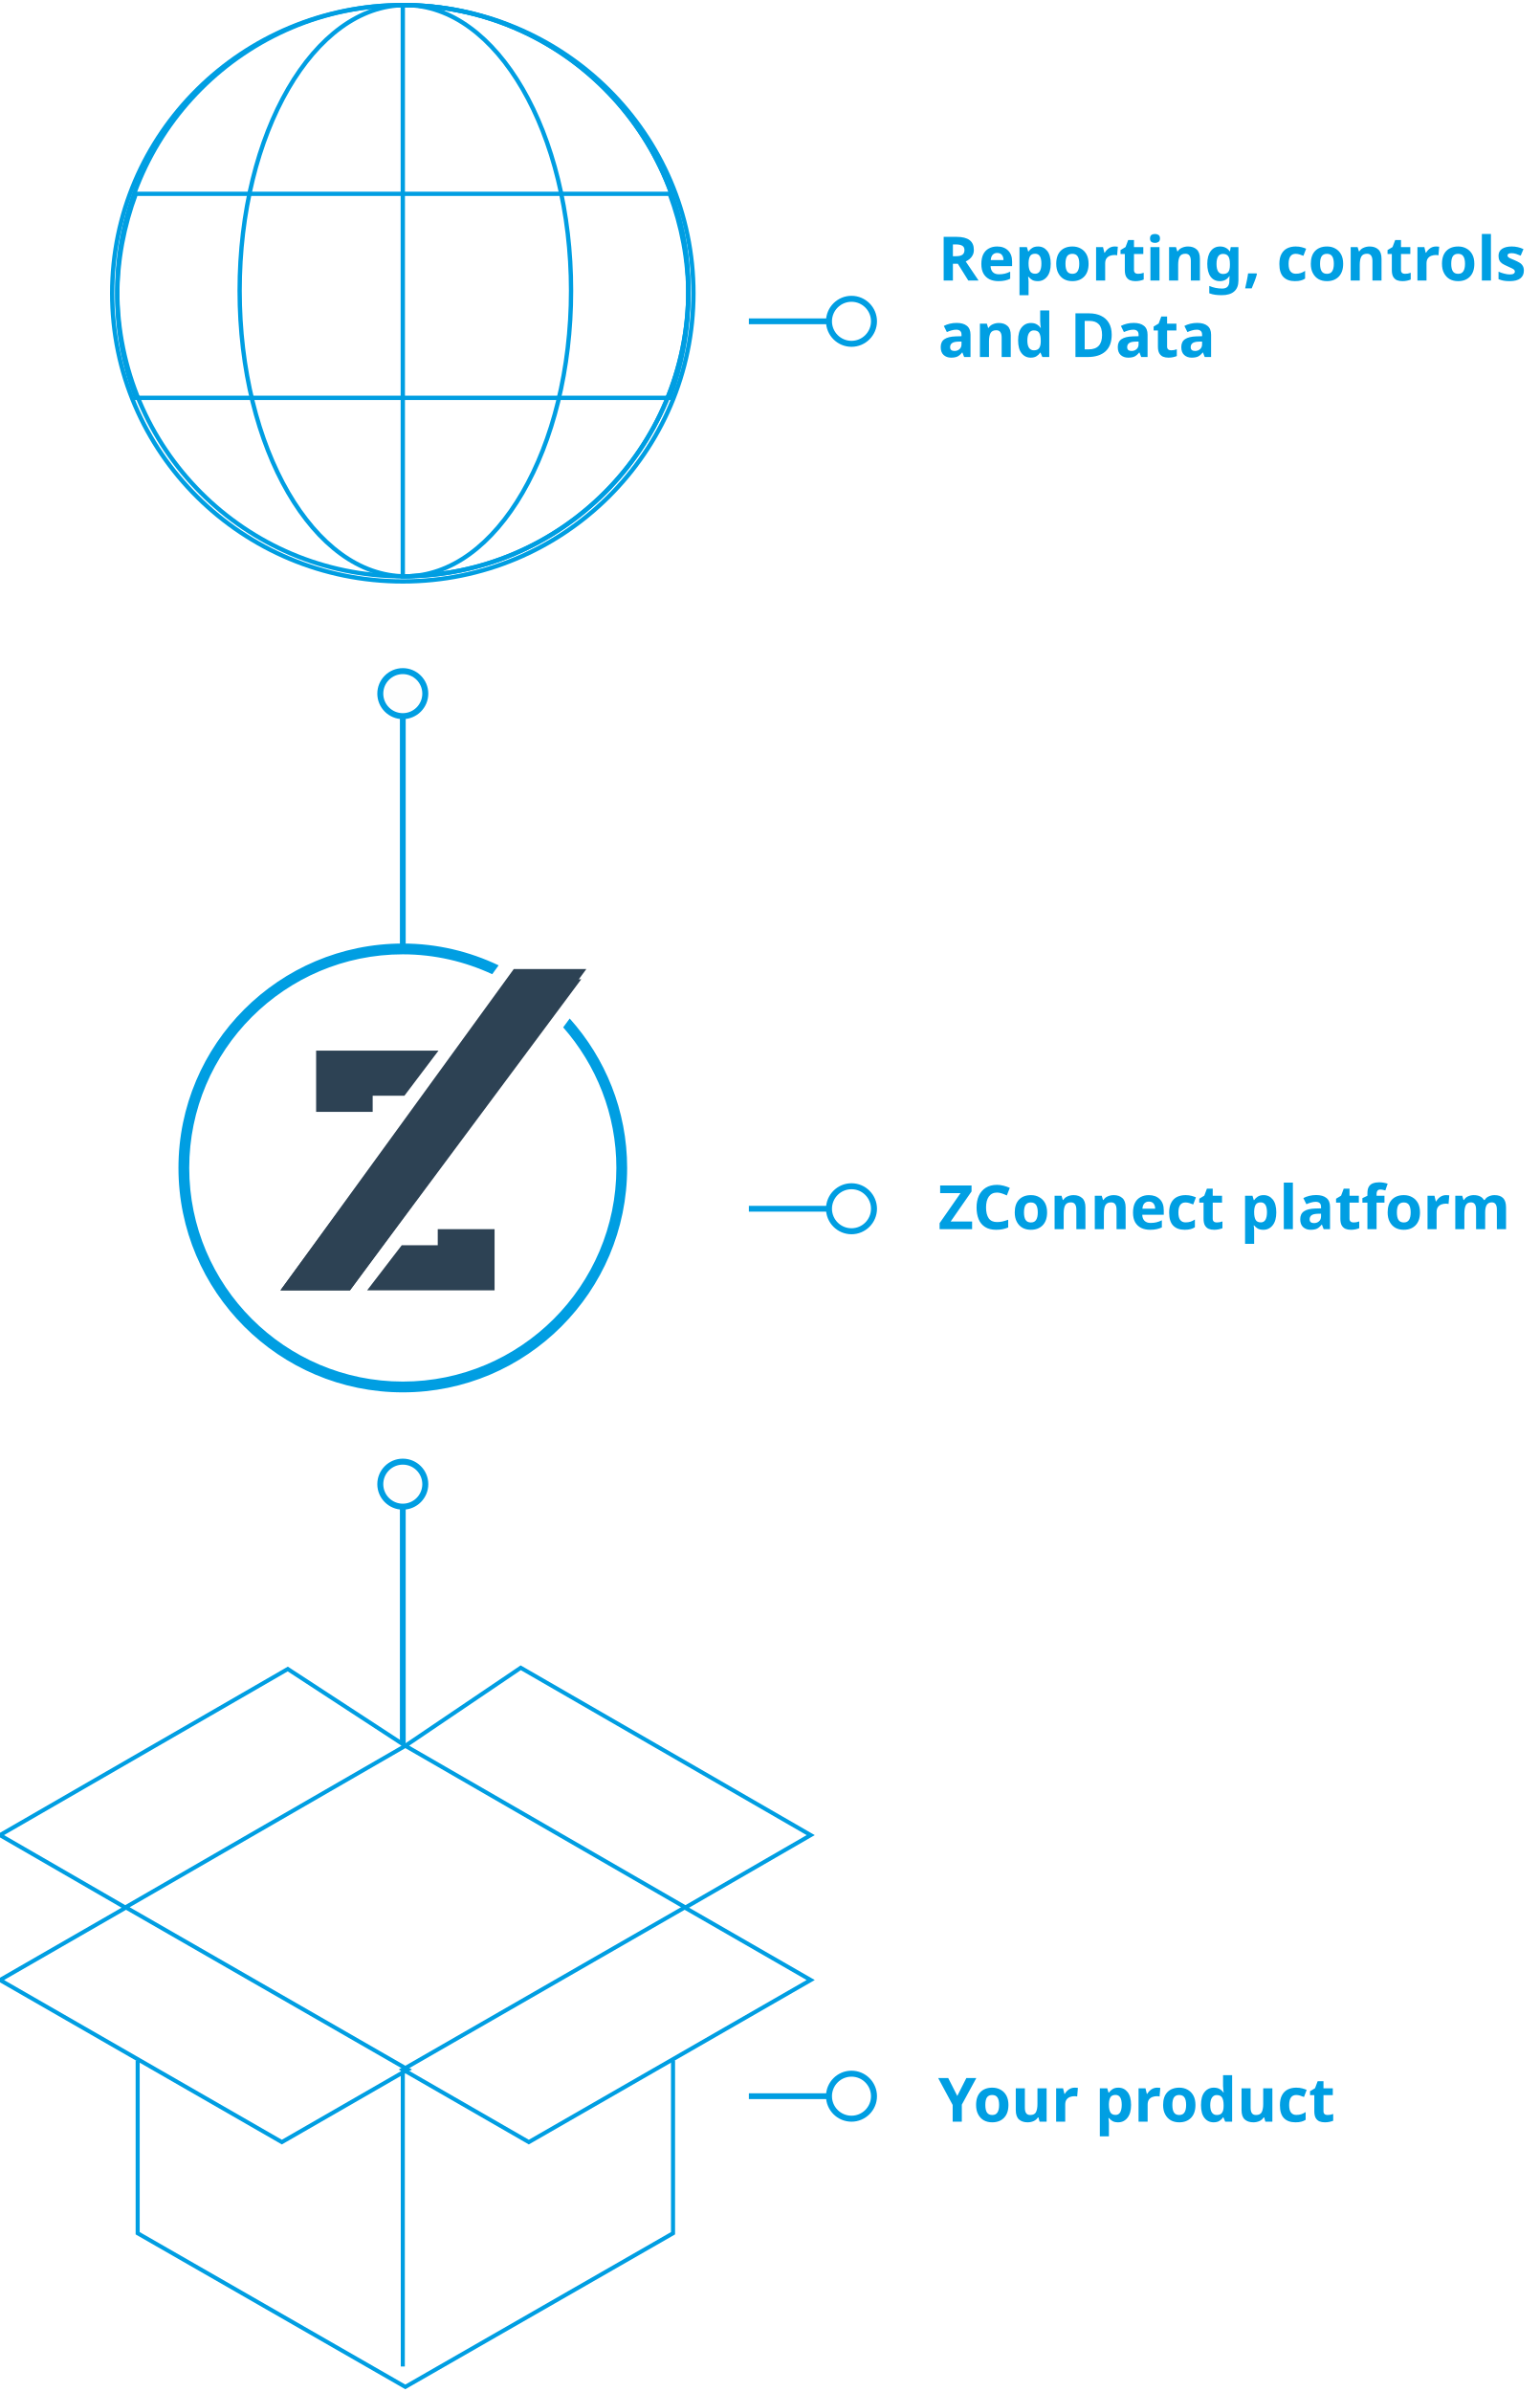
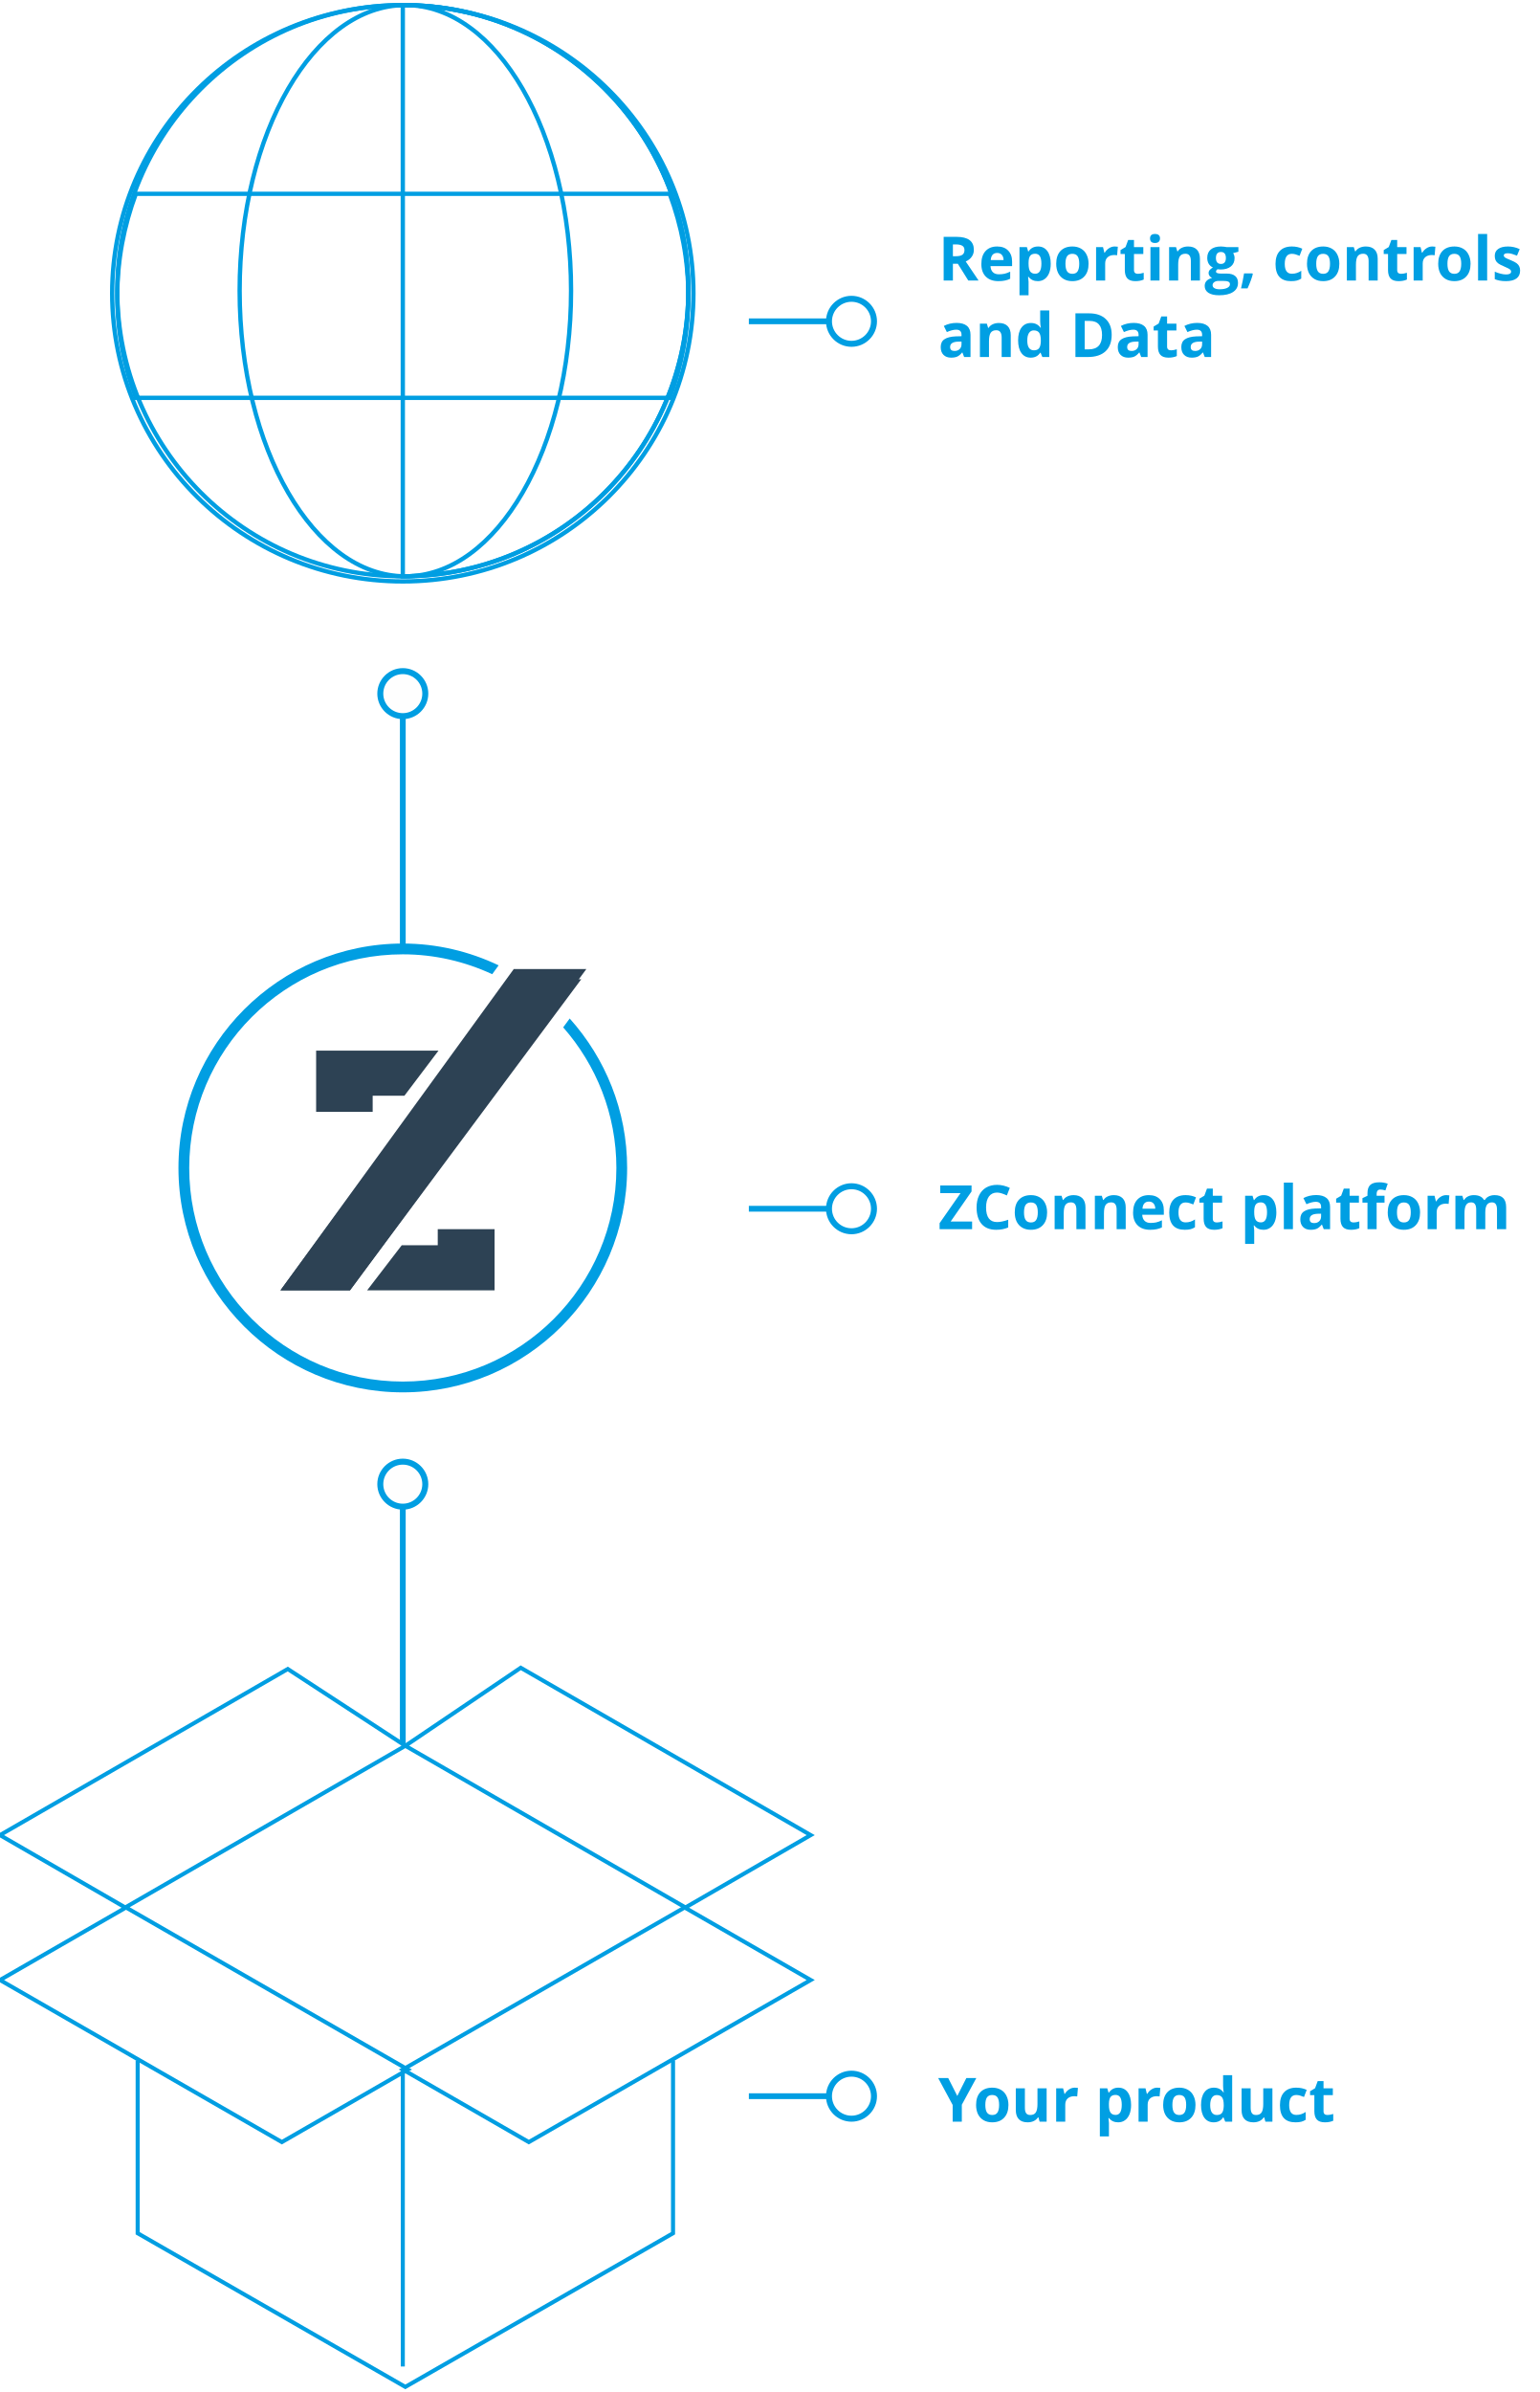
<svg xmlns="http://www.w3.org/2000/svg" width="302" height="469" viewBox="0 0 302 469">
  <g fill="none" fill-rule="evenodd">
    <path d="M136 57.503C136 88.703 110.479 114 79.001 114 47.517 114 22 88.703 22 57.503 22 26.299 47.517 1 79.001 1 110.479 1 136 26.3 136 57.503z" stroke="#009EE2" stroke-width=".847" />
    <path d="M135 56.999C135 87.927 109.923 113 78.998 113 48.069 113 23 87.927 23 56.999 23 26.075 48.069 1 78.998 1 109.923 1 135 26.075 135 56.999z" stroke="#009EE2" stroke-width=".847" />
    <path d="M112 56.999C112 87.927 97.448 113 79.508 113 61.56 113 47 87.927 47 56.999 47 26.075 61.56 1 79.508 1 97.448 1 112 26.075 112 56.999z" stroke="#009EE2" stroke-width=".847" />
    <path d="M79 113c30.924 0 56-25.073 56-56.001C135 26.075 109.924 1 79 1v112z" stroke="#009EE2" stroke-width=".847" />
    <path d="M23 58.002c0 7.051 1.326 13.772 3.636 19.998h104.716c2.32-6.226 3.648-12.947 3.648-19.998 0-7.05-1.328-13.774-3.648-20.002H26.644C24.326 44.228 23 50.953 23 58.002z" stroke="#009EE2" stroke-width=".847" />
    <path fill="#2D4254" d="M99.773 192L55 253h13.633L114 192z" />
    <path d="M111.732 199.697l-1.275 1.736c6.472 7.377 10.43 17.007 10.43 27.568 0 23.096-18.787 41.884-41.885 41.884s-41.888-18.788-41.888-41.884c0-23.098 18.79-41.886 41.888-41.886 6.265 0 12.192 1.422 17.535 3.897l1.259-1.736C92.086 186.563 85.732 185 79.002 185 54.74 185 35 204.74 35 229.001 35 253.261 54.74 273 79.002 273 103.264 273 123 253.262 123 229.001c0-11.26-4.286-21.512-11.268-29.304" fill="#009EE2" />
    <path fill="#2D4254" d="M100.764 190L55 253h13.641L115 190zm-14.909 54.16h-7.068L72 253h25v-12H85.855zm-12.763-29.32h6.223L86 206H62v12h11.092z" />
    <path d="M79 187v-51" stroke="#009EE2" stroke-width="1.135" />
    <path d="M83 136a4 4 0 1 0-8.002 0A4 4 0 0 0 83 136" fill="#FEFEFE" />
    <path d="M75.172 136.001A3.83 3.83 0 0 0 79 139.828 3.83 3.83 0 0 0 82.825 136 3.83 3.83 0 0 0 79 132.174a3.83 3.83 0 0 0-3.828 3.827c0 2.11 0-2.11 0 0m8.828 0A5.006 5.006 0 0 1 79 141c-2.756 0-5-2.243-5-4.999A5.006 5.006 0 0 1 79 131c2.756 0 5 2.243 5 5.001 0 2.756 0-2.758 0 0" fill="#009EE2" />
    <path d="M146.872 63h15.63" stroke="#009EE2" stroke-width="1.135" />
    <path d="M166.999 59.172A3.83 3.83 0 0 0 163.172 63 3.83 3.83 0 0 0 167 66.825 3.83 3.83 0 0 0 170.826 63a3.83 3.83 0 0 0-3.827-3.828c-2.11 0 2.11 0 0 0m0 8.828A5.006 5.006 0 0 1 162 63c0-2.756 2.243-5 4.999-5A5.006 5.006 0 0 1 172 63c0 2.756-2.243 5-5.001 5-2.756 0 2.758 0 0 0" fill="#009EE2" />
    <path d="M146.872 237h15.63" stroke="#009EE2" stroke-width="1.135" />
    <path d="M166.999 233.172a3.83 3.83 0 0 0-3.827 3.828 3.83 3.83 0 0 0 3.827 3.825 3.83 3.83 0 0 0 3.827-3.825 3.83 3.83 0 0 0-3.827-3.828c-2.11 0 2.11 0 0 0m0 8.828a5.006 5.006 0 0 1-4.999-5c0-2.756 2.243-5 4.999-5a5.006 5.006 0 0 1 5.001 5c0 2.756-2.243 5-5.001 5-2.756 0 2.758 0 0 0" fill="#009EE2" />
    <path d="M146.872 411h15.63" stroke="#009EE2" stroke-width="1.135" />
    <path d="M166.999 407.172a3.83 3.83 0 0 0-3.827 3.828 3.83 3.83 0 0 0 3.827 3.825 3.83 3.83 0 0 0 3.827-3.825 3.83 3.83 0 0 0-3.827-3.828c-2.11 0 2.11 0 0 0m0 8.828a5.006 5.006 0 0 1-4.999-5c0-2.756 2.243-5 4.999-5a5.006 5.006 0 0 1 5.001 5c0 2.756-2.243 5-5.001 5-2.756 0 2.758 0 0 0" fill="#009EE2" />
    <path d="M79 342v-51" stroke="#009EE2" stroke-width="1.135" />
    <path d="M83 291a4 4 0 1 0-8 0 4 4 0 0 0 8 0" fill="#FEFEFE" />
    <path d="M75.172 291A3.83 3.83 0 0 0 79 294.828 3.83 3.83 0 0 0 82.825 291 3.83 3.83 0 0 0 79 287.172 3.83 3.83 0 0 0 75.172 291c0 2.111 0-2.111 0 0M84 291c0 2.756-2.244 5-5 5s-5-2.244-5-5 2.244-5 5-5 5 2.244 5 5 0-2.756 0 0" fill="#009EE2" />
    <path stroke="#009EE2" stroke-width=".796" d="M27 404v33.873L79.495 468 132 437.873V404m-53 60v-58" />
    <path stroke="#009EE2" stroke-width=".796" d="M134.279 374L79 405.774 103.717 420 159 388.224z" />
    <path stroke="#009EE2" stroke-width=".796" d="M24.717 374L80 405.774 55.279 420 0 388.224zm54.785-31.7L24.562 374 0 359.81l56.44-32.567L79.502 342.3l54.93 31.7L159 359.81 102.132 327z" />
-     <text font-family="Montserrat-Bold, Montserrat" font-size="12" font-weight="bold" fill="#009FE3" transform="translate(0 1)">
+     <text font-family="Open Sans, Helvetica Neue, Helvetica, Arial, sans-serif" font-size="12" font-weight="bold" fill="#009FE3" transform="translate(0 1)">
      <tspan x="184" y="415">Your product</tspan>
    </text>
-     <text font-family="Montserrat-Bold, Montserrat" font-size="12" font-weight="bold" fill="#009FE3" transform="translate(0 1)">
+     <text font-family="Open Sans, Helvetica Neue, Helvetica, Arial, sans-serif" font-size="12" font-weight="bold" fill="#009FE3" transform="translate(0 1)">
      <tspan x="184" y="240">ZConnect platform</tspan>
    </text>
-     <text font-family="Montserrat-Bold, Montserrat" font-size="12" font-weight="bold" fill="#009FE3" transform="translate(0 1)">
+     <text font-family="Open Sans, Helvetica Neue, Helvetica, Arial, sans-serif" font-size="12" font-weight="bold" fill="#009FE3" transform="translate(0 1)">
      <tspan x="184" y="54">Reporting, controls </tspan>
      <tspan x="184" y="69">and Data</tspan>
    </text>
  </g>
</svg>
